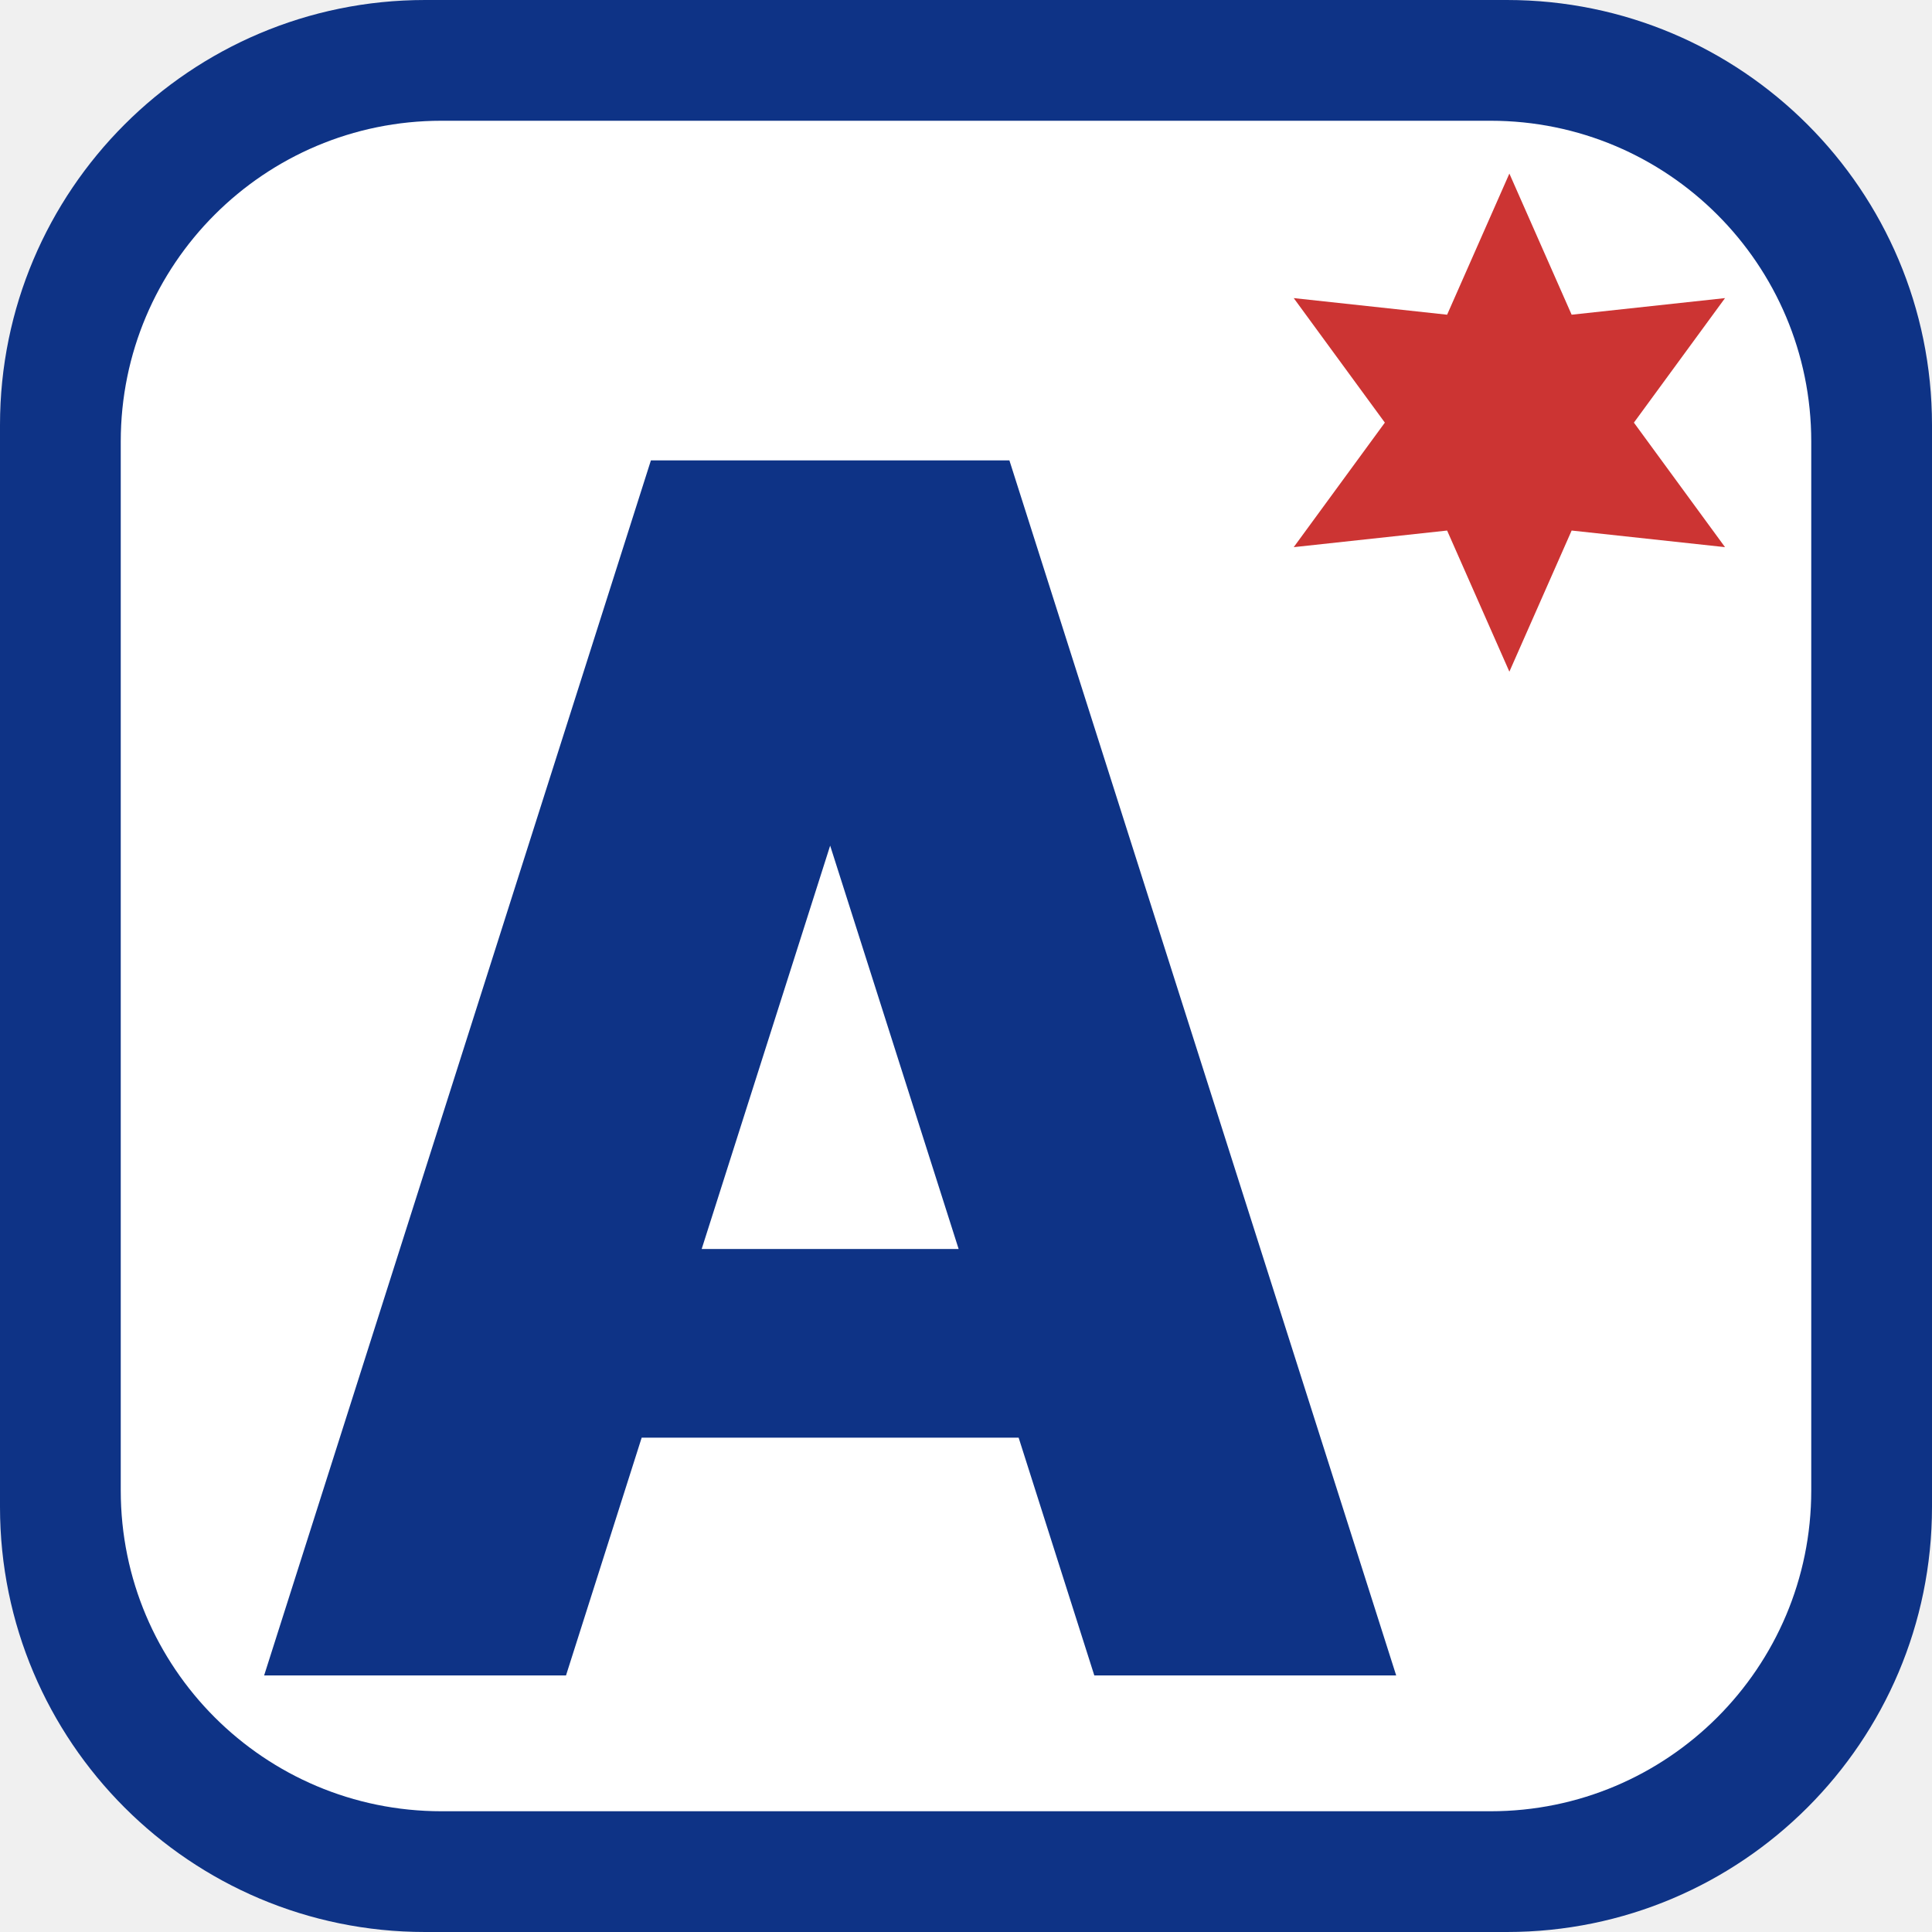
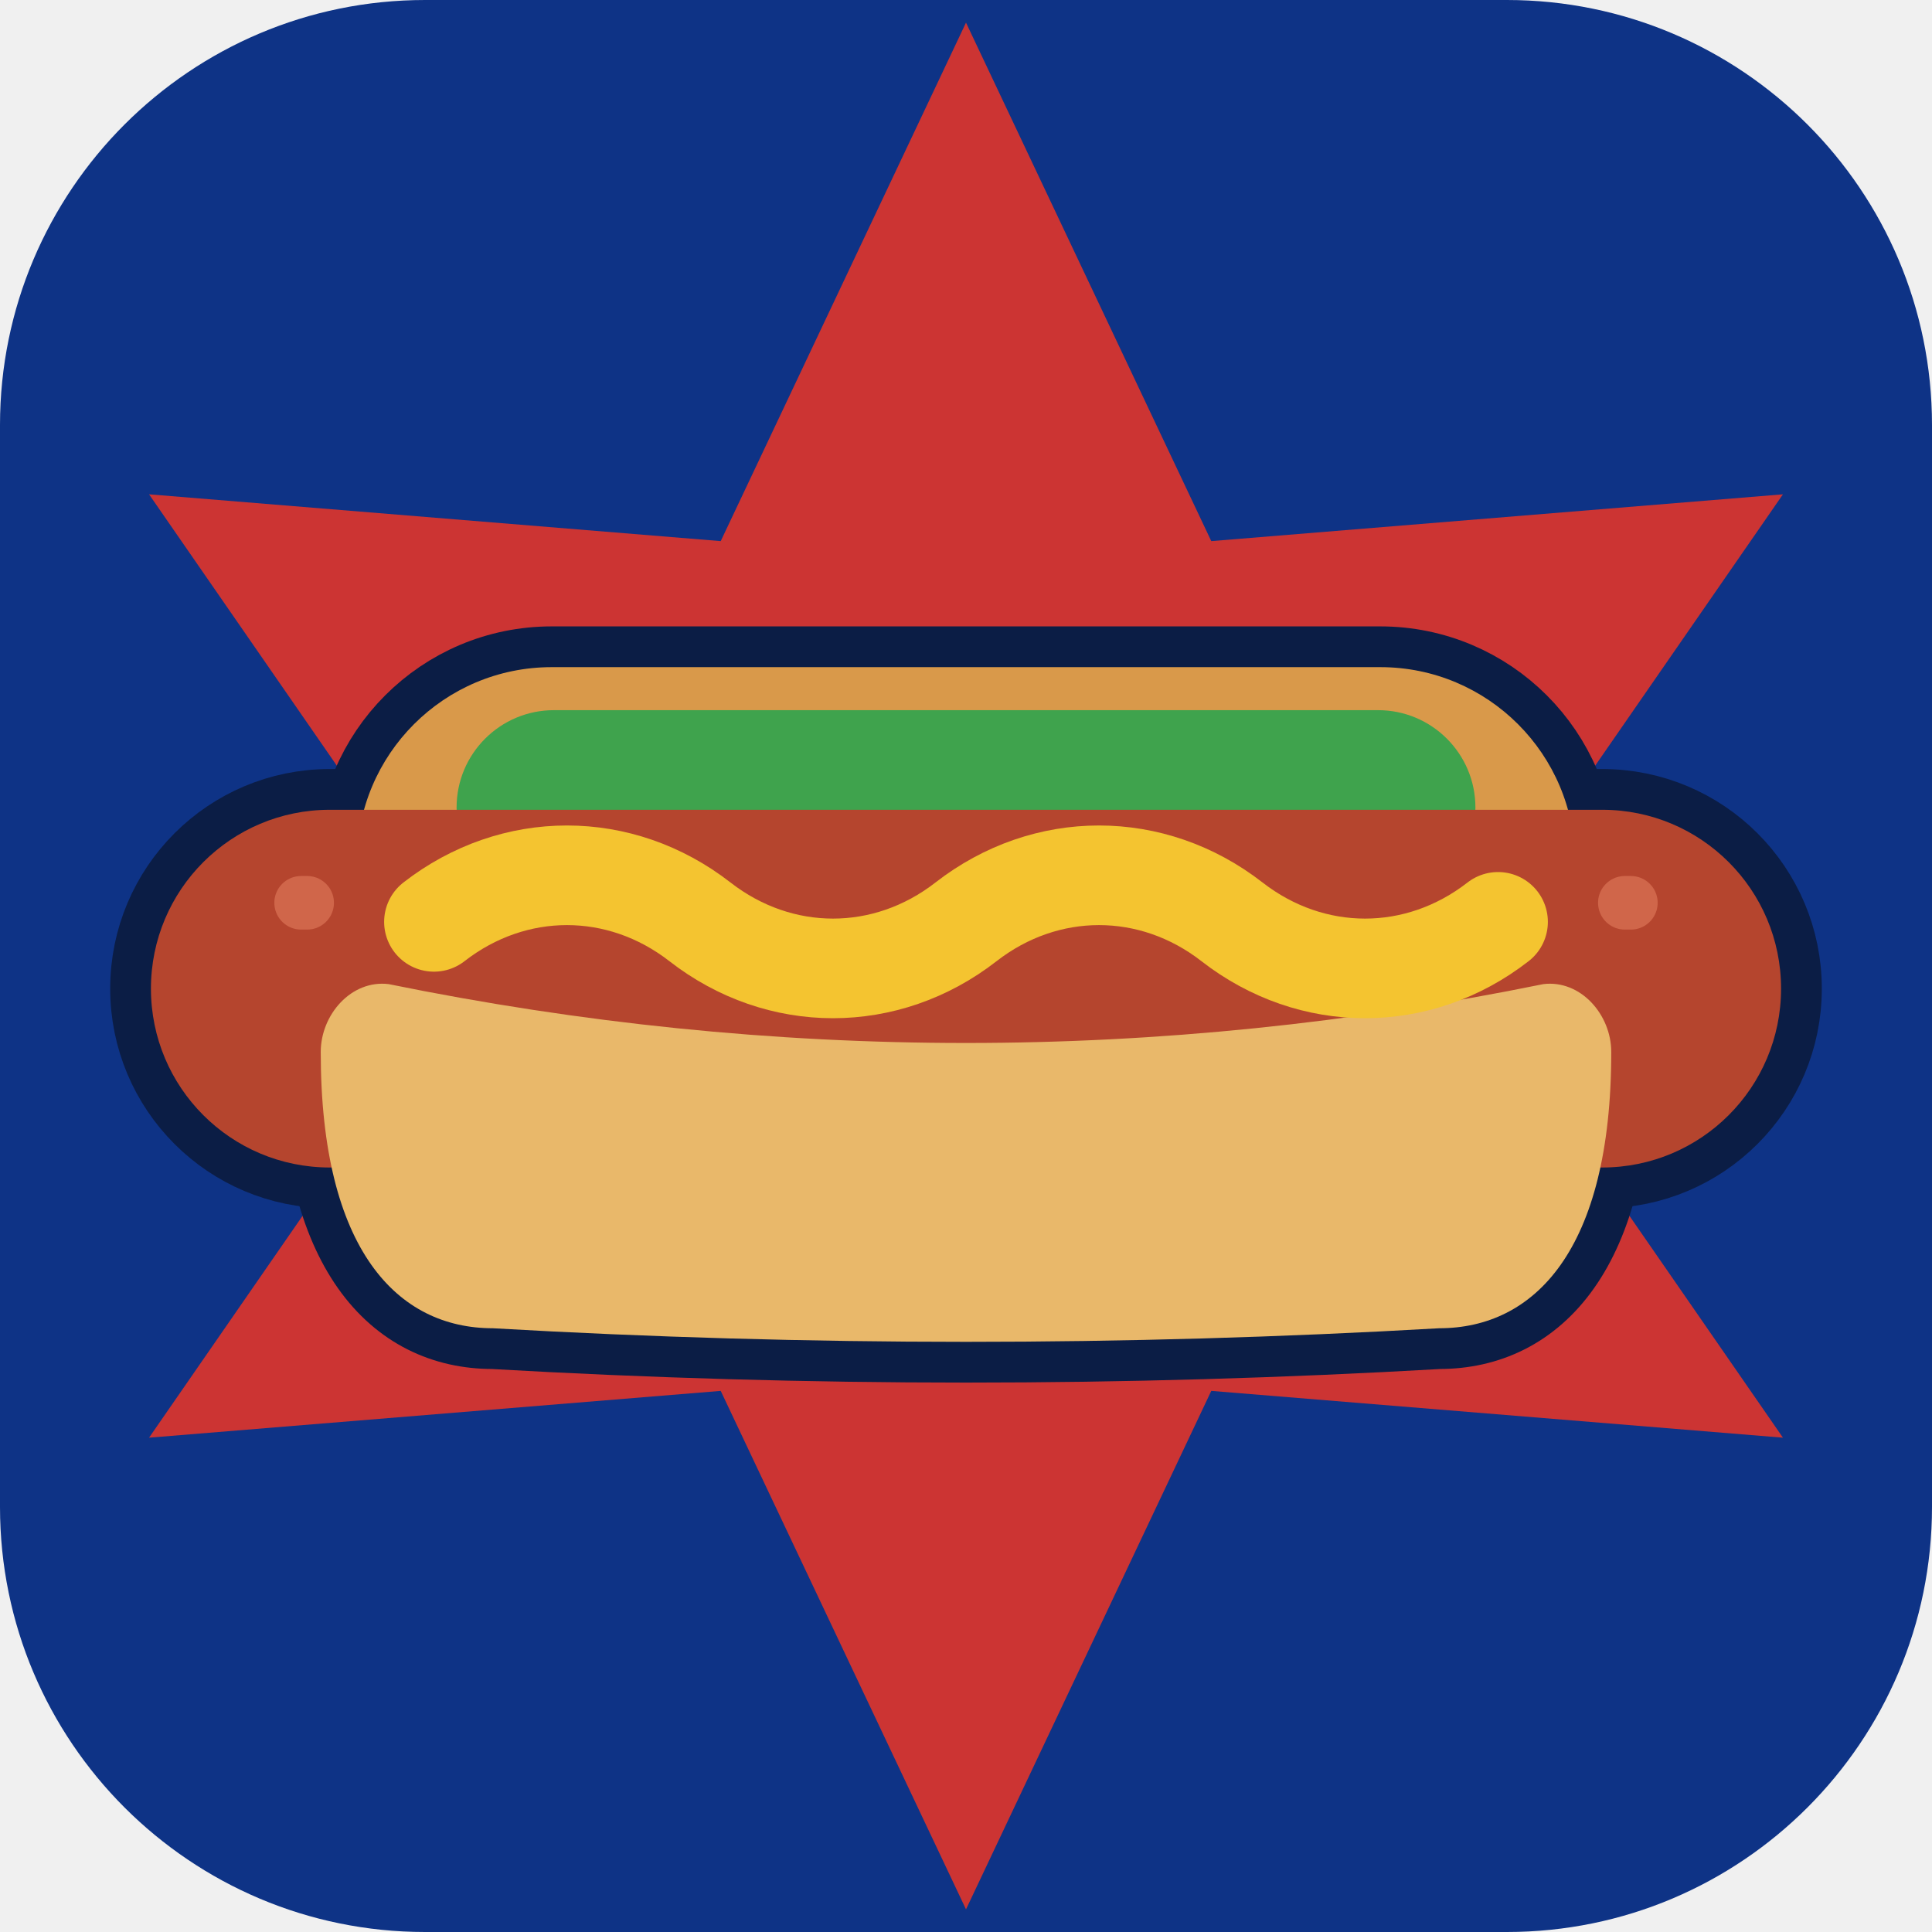
- <svg xmlns="http://www.w3.org/2000/svg" viewBox="0 0 1024 1024">
+ <svg xmlns="http://www.w3.org/2000/svg" viewBox="0 0 1024 1024" stroke-linejoin="round" stroke-linecap="round">
  <path fill="#0E3386" d="M1024 512L1024 225.3C1024 100.9 923.1 0 798.7 0L225.3 0C100.9 0 0 100.9 0 225.3L0 798.7C0 923.1 100.9 1024 225.3 1024L798.7 1024C923.1 1024 1024 923.1 1024 798.7Z" />
-   <path fill="#FFFFFF" d="M960 512L960 234C960 140.1 883.9 64 790 64L234 64C140.1 64 64 140.1 64 234L64 790C64 883.9 140.1 960 234 960L790 960C883.9 960 960 883.9 960 790Z" />
-   <path fill="#0E3386" fill-rule="evenodd" d="M140 888L345 244L535 244L740 888L580 888L539.9 762L340.1 762L300 888ZM371.9 662L440 448.2L508.1 662Z" />
-   <path fill="#CC3433" d="M800 92L767 166.8L685.7 158L734 224L685.7 290L767 281.2L800 356L833 281.2L914.3 290L866 224L914.3 158L833 166.8Z" />
+   <path fill="#CC3433" d="M512 12L382 286.8L79 262L252 512L79 762L382 737.2L512 1012L642 737.2L945 762L772 512L945 262L642 286.8Z" />
+   <path fill="none" stroke="#0B1D45" stroke-width="43.2" d="M834.8 456.8L834.8 456.8C834.8 399.8 788.6 353.6 731.6 353.6L292.4 353.6C235.4 353.6 189.2 399.8 189.2 456.8L189.2 456.8C189.2 513.8 235.4 560 292.4 560L731.6 560C788.6 560 834.8 513.8 834.8 456.8Z" />
+   <path fill="none" stroke="#0B1D45" stroke-width="43.2" d="M944 524L944 524C944 471.6 901.6 429.2 849.2 429.2L174.8 429.2C122.4 429.2 80 471.6 80 524L80 524C80 576.4 122.4 618.8 174.8 618.8L849.2 618.8C901.6 618.8 944 576.4 944 524Z" />
+   <path fill="none" stroke="#0B1D45" stroke-width="43.2" d="M206 521.6Q512 584 818 521.6C837.8 519.2 854 537.8 854 557.6C854 663 813 704 762.8 704Q512 718.4 261.2 704C211 704 170 663 170 557.6C170 537.8 186.2 519.2 206 521.6Z" />
+   <path fill="none" stroke="#0B1D45" stroke-width="43.2" d="M782 428L782 428C782 399.5 758.9 376.4 730.4 376.4L293.6 376.4C265.1 376.4 242 399.5 242 428L242 428C242 456.5 265.1 479.6 293.6 479.6L730.4 479.6C758.9 479.6 782 456.5 782 428Z" />
+   <path fill="#D9994A" d="M834.8 456.8L834.8 456.8C834.8 399.8 788.6 353.6 731.6 353.6L292.4 353.6C235.4 353.6 189.2 399.8 189.2 456.8L189.2 456.8C189.2 513.8 235.4 560 292.4 560L731.6 560C788.6 560 834.8 513.8 834.8 456.8Z" />
+   <path fill="#3FA34D" d="M782 428L782 428C782 399.5 758.9 376.4 730.4 376.4L293.6 376.4C265.1 376.4 242 399.5 242 428L242 428C242 456.5 265.1 479.6 293.6 479.6L730.4 479.6C758.9 479.6 782 456.5 782 428Z" />
+   <path fill="#B5452E" d="M944 524L944 524C944 471.6 901.6 429.2 849.2 429.2L174.8 429.2C122.4 429.2 80 471.6 80 524L80 524C80 576.4 122.4 618.8 174.8 618.8L849.2 618.8C901.6 618.8 944 576.4 944 524Z" />
+   <path fill="none" stroke="#D0664A" stroke-width="28.4" d="M159.6 478.5L162.8 478.5M861.2 478.5L864.4 478.5" />
+   <path fill="#E9B86A" d="M206 521.6Q512 584 818 521.6C837.8 519.2 854 537.8 854 557.6C854 663 813 704 762.8 704Q512 718.4 261.2 704C211 704 170 663 170 557.6C170 537.8 186.2 519.2 206 521.6Z" />
+   <path fill="none" stroke="#F4C430" stroke-width="52.8" d="M230 488.6C272.3 455.7 328.7 455.7 371 488.6C413.3 521.5 469.7 521.5 512 488.6C554.3 455.7 610.7 455.7 653 488.6C695.3 521.5 751.7 521.5 794 488.6" />
</svg>
